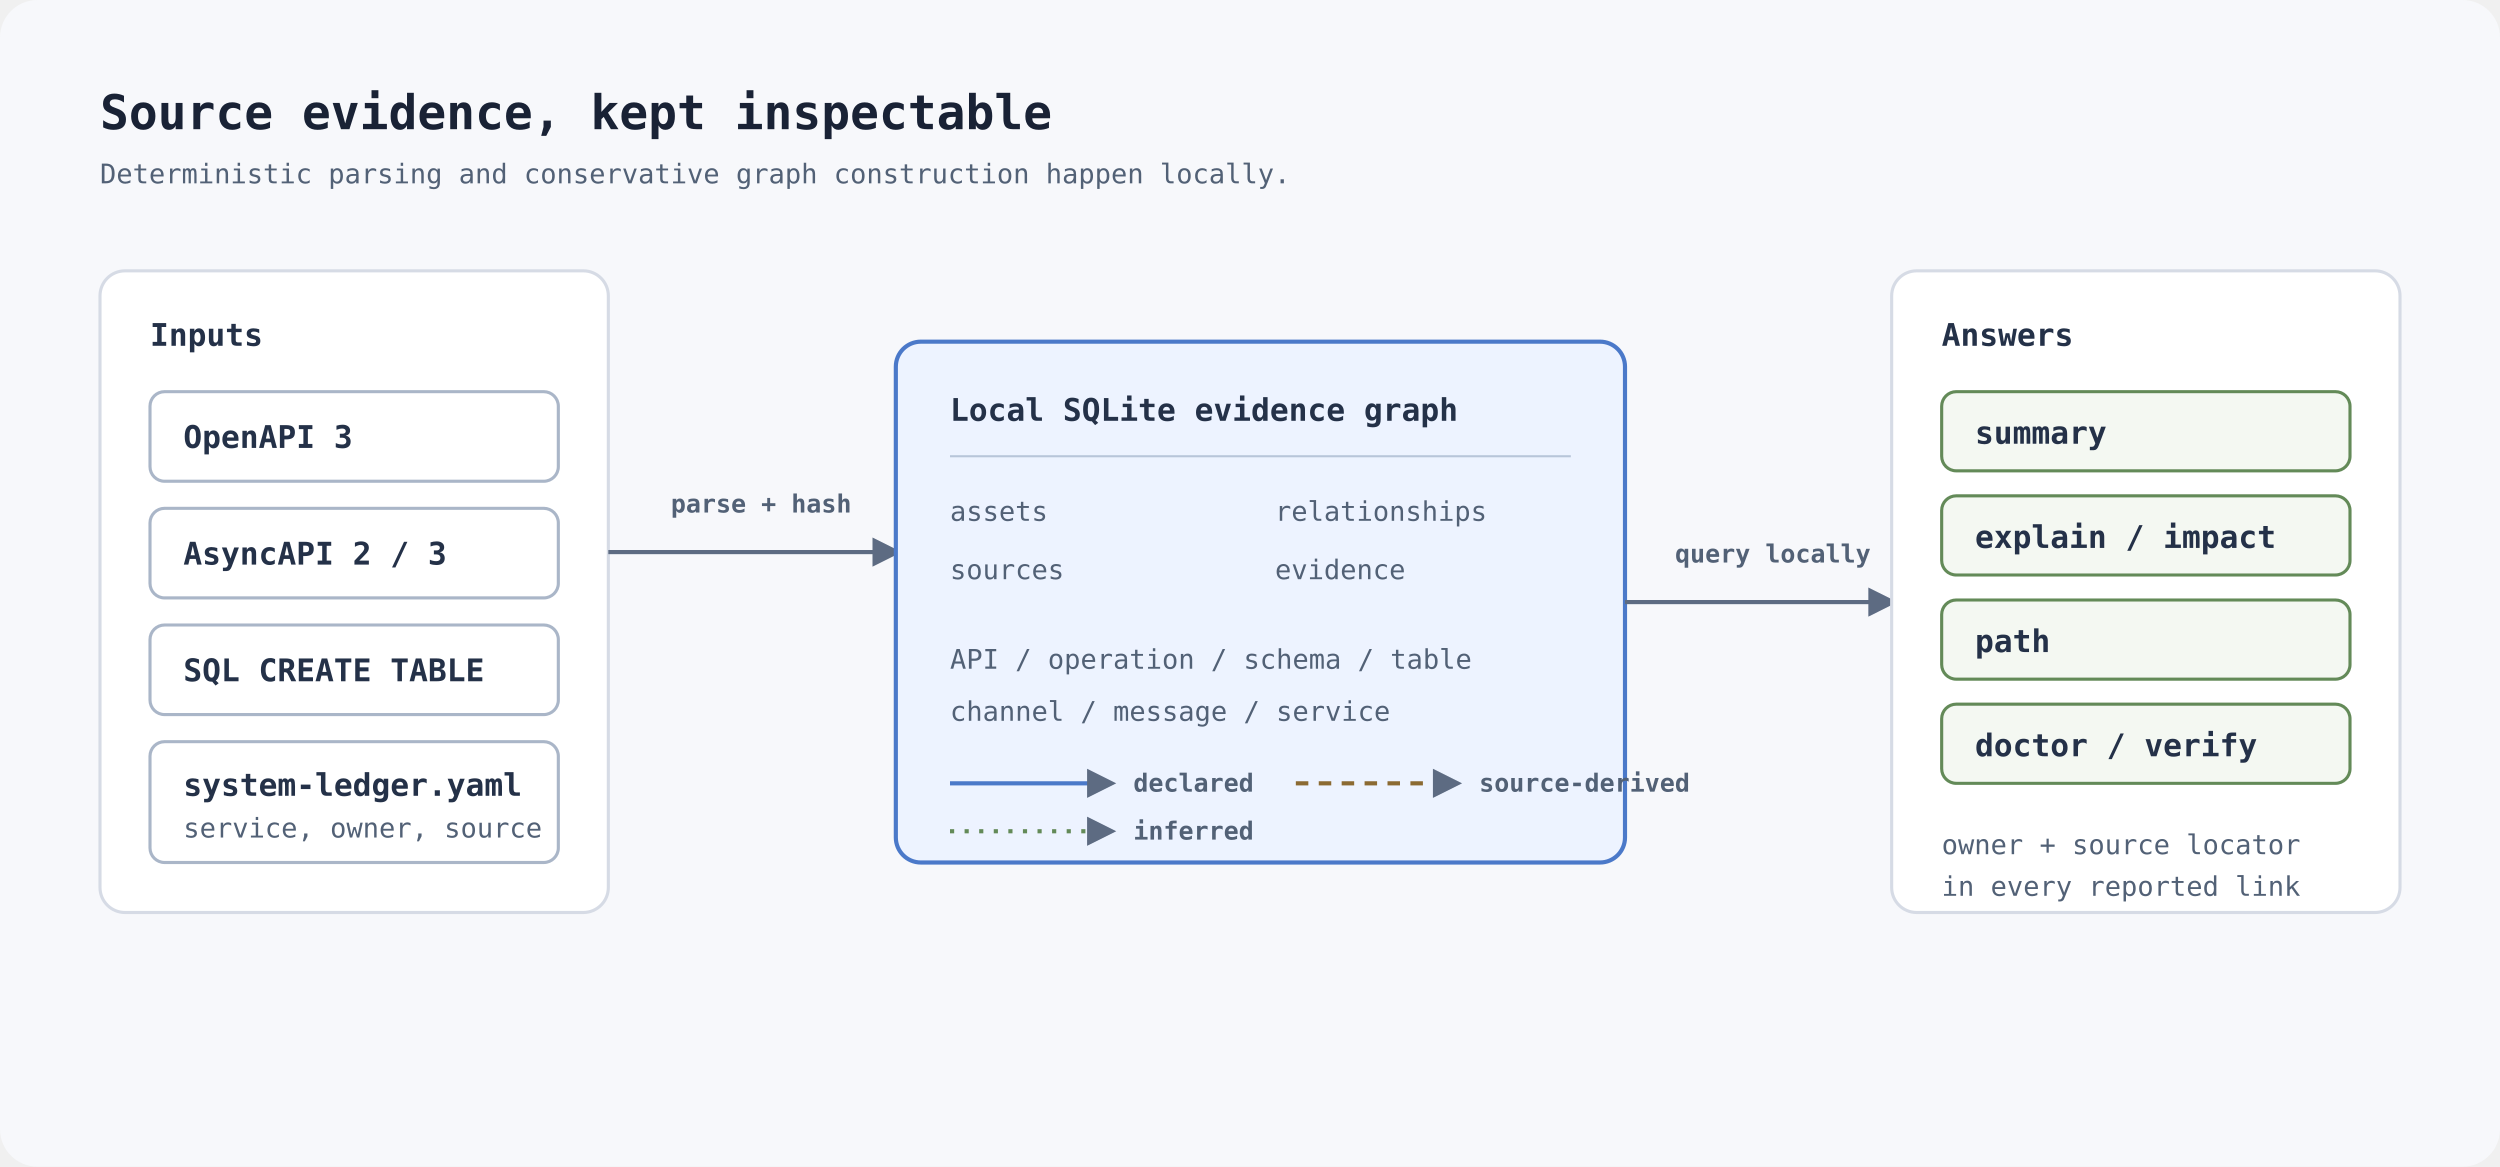
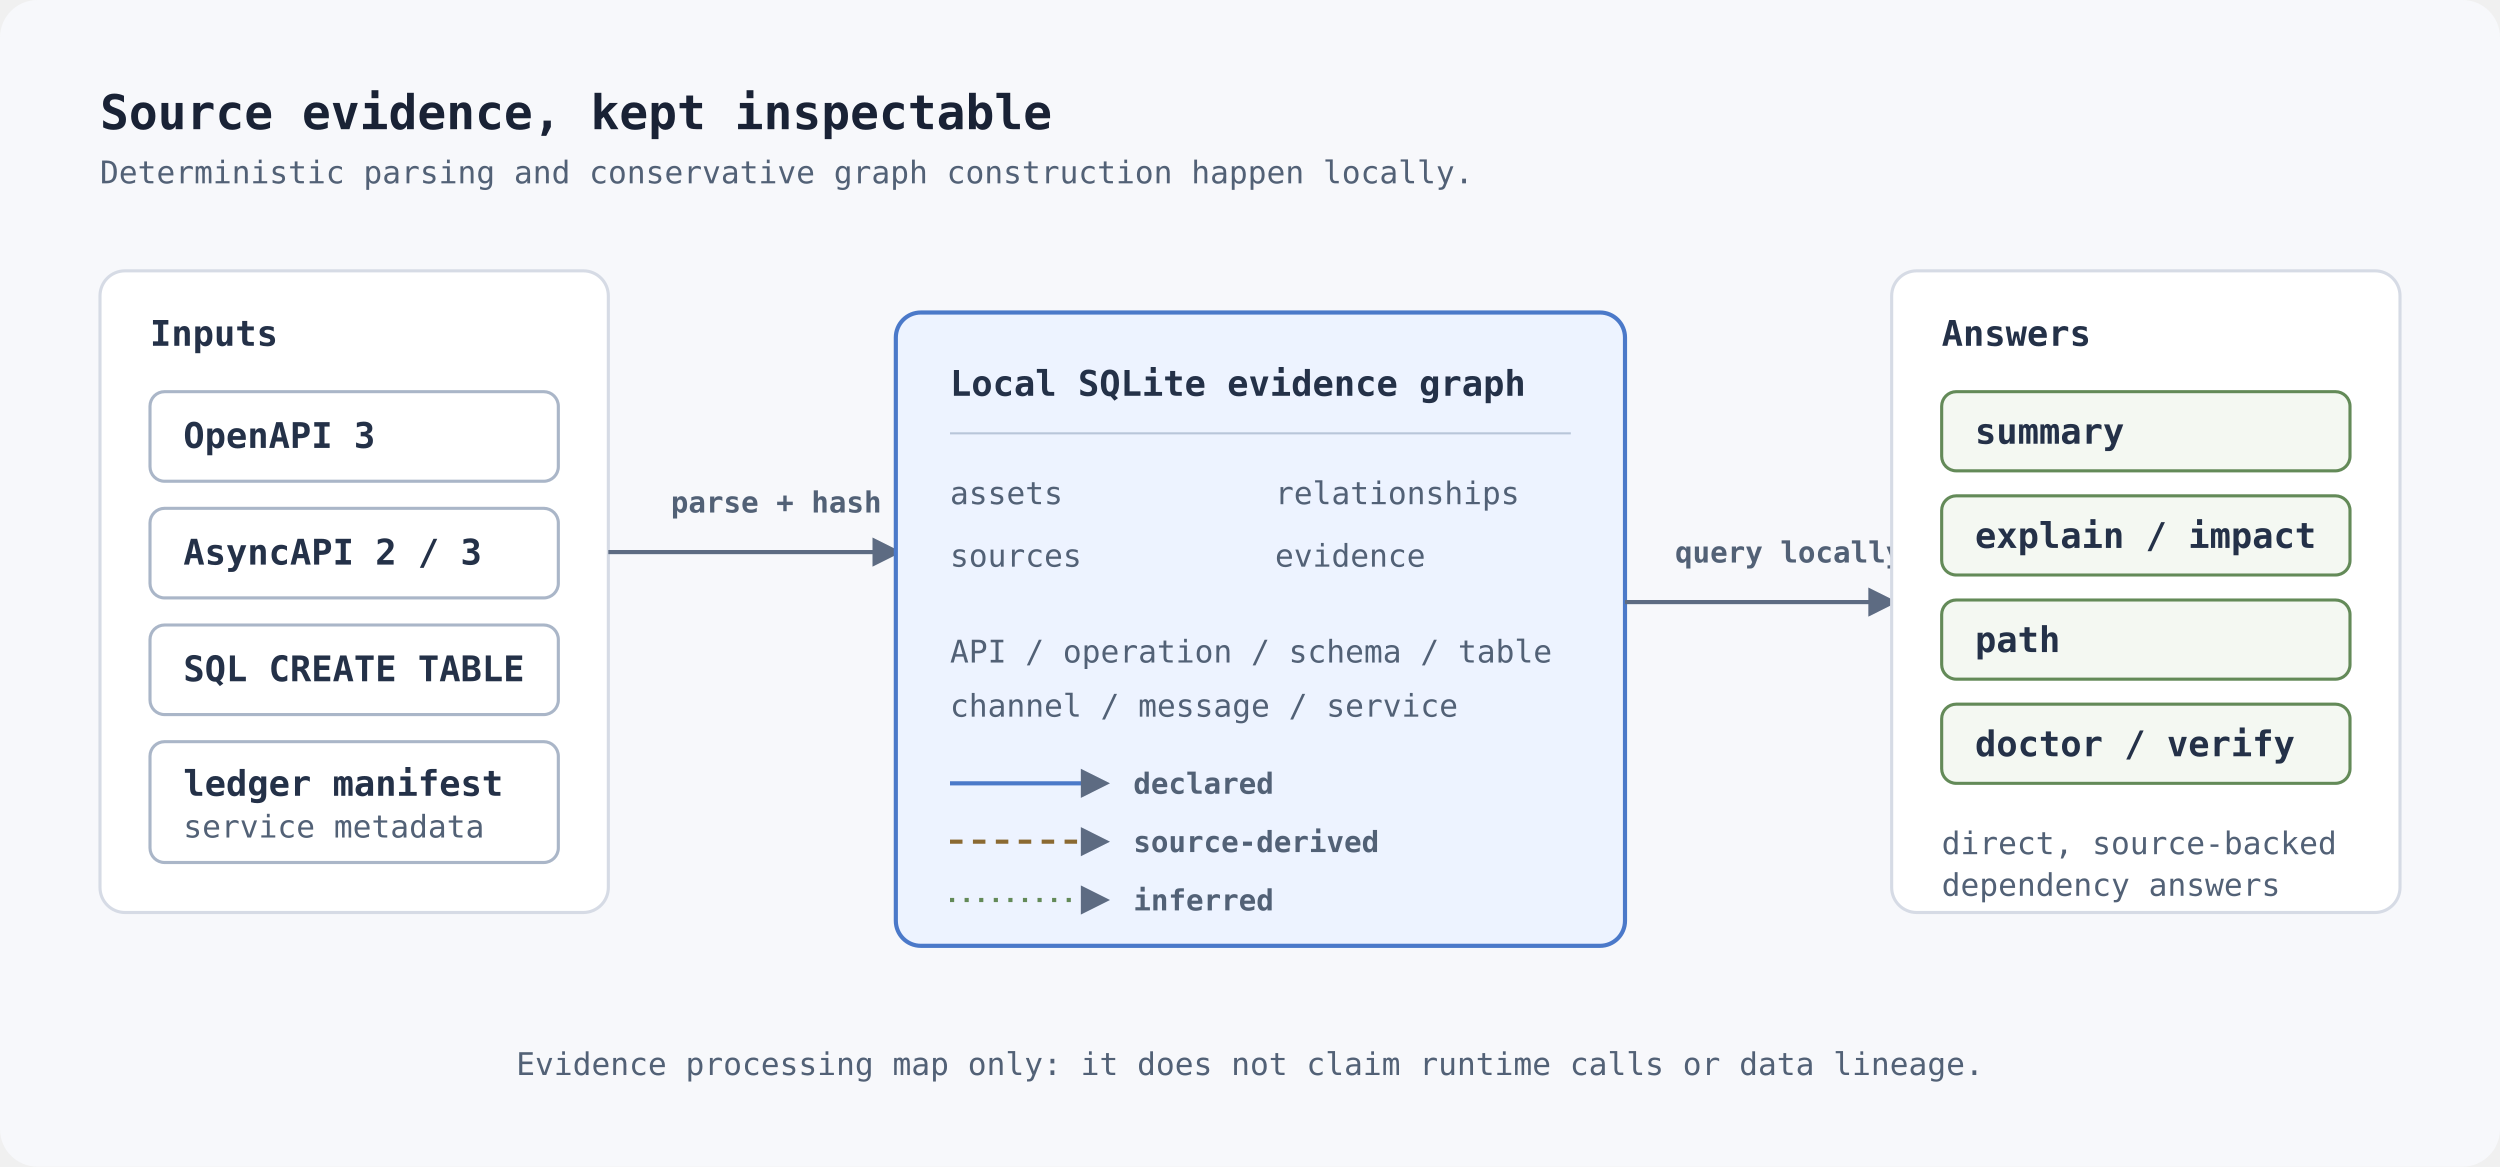
<svg xmlns="http://www.w3.org/2000/svg" viewBox="0 0 1200 560" role="img" aria-labelledby="title desc">
  <defs>
    <marker id="arrow" viewBox="0 0 10 10" refX="8" refY="5" markerWidth="7" markerHeight="7" orient="auto-start-reverse">
      <path d="M 0 0 L 10 5 L 0 10 z" fill="#5d6b82" />
    </marker>
    <style>
      .canvas { fill: #f7f8fb; }
      .frame { fill: #ffffff; stroke: #d6dbe5; stroke-width: 1.5; }
      .node { fill: #ffffff; stroke: #aab6c8; stroke-width: 1.5; }
      .ledger { fill: #edf3ff; stroke: #4b79c9; stroke-width: 2; }
      .query { fill: #f4f8f2; stroke: #638a58; stroke-width: 1.5; }
      .line { fill: none; stroke: #5d6b82; stroke-width: 2; marker-end: url(#arrow); }
      .declared { fill: none; stroke: #4b79c9; stroke-width: 2; marker-end: url(#arrow); }
      .source { fill: none; stroke: #8b6a32; stroke-width: 2; stroke-dasharray: 6 5; marker-end: url(#arrow); }
      .inferred { fill: none; stroke: #638a58; stroke-width: 2; stroke-dasharray: 2 5; marker-end: url(#arrow); }
      .heading { font: 700 23px ui-monospace, SFMono-Regular, Menlo, Monaco, Consolas, monospace; fill: #192235; }
-       .label { font: 600 15px ui-monospace, SFMono-Regular, Menlo, Monaco, Consolas, monospace; fill: #243148; }
-       .detail { font: 13px ui-monospace, SFMono-Regular, Menlo, Monaco, Consolas, monospace; fill: #526176; }
-       .tag { font: 600 12px ui-monospace, SFMono-Regular, Menlo, Monaco, Consolas, monospace; fill: #526176; }
+       .label { font: 600 17px ui-monospace, SFMono-Regular, Menlo, Monaco, Consolas, monospace; fill: #243148; }
+       .detail { font: 15px ui-monospace, SFMono-Regular, Menlo, Monaco, Consolas, monospace; fill: #526176; }
+       .tag { font: 600 14px ui-monospace, SFMono-Regular, Menlo, Monaco, Consolas, monospace; fill: #526176; }
+       .note { font: 15px ui-monospace, SFMono-Regular, Menlo, Monaco, Consolas, monospace; fill: #526176; }
    </style>
  </defs>
  <rect class="canvas" width="1200" height="560" rx="18" />
  <text class="heading" x="48" y="62">Source evidence, kept inspectable</text>
  <text class="detail" x="48" y="88">Deterministic parsing and conservative graph construction happen locally.</text>
  <rect class="frame" x="48" y="130" width="244" height="308" rx="12" />
  <text class="label" x="72" y="166">Inputs</text>
  <rect class="node" x="72" y="188" width="196" height="43" rx="7" />
  <text class="label" x="88" y="215">OpenAPI 3</text>
  <rect class="node" x="72" y="244" width="196" height="43" rx="7" />
  <text class="label" x="88" y="271">AsyncAPI 2 / 3</text>
  <rect class="node" x="72" y="300" width="196" height="43" rx="7" />
  <text class="label" x="88" y="327">SQL CREATE TABLE</text>
  <rect class="node" x="72" y="356" width="196" height="58" rx="7" />
-   <text class="label" x="88" y="382">system-ledger.yaml</text>
-   <text class="detail" x="88" y="402">service, owner, source</text>
+   <text class="label" x="88" y="382">ledger manifest</text>
+   <text class="detail" x="88" y="402">service metadata</text>
  <path class="line" d="M292 265 H430" />
  <text class="tag" x="322" y="246">parse + hash</text>
-   <rect class="ledger" x="430" y="164" width="350" height="250" rx="12" />
-   <text class="label" x="456" y="202">Local SQLite evidence graph</text>
-   <line x1="456" y1="219" x2="754" y2="219" stroke="#b8c5d9" />
-   <text class="detail" x="456" y="250">assets</text>
-   <text class="detail" x="612" y="250">relationships</text>
-   <text class="detail" x="456" y="278">sources</text>
-   <text class="detail" x="612" y="278">evidence</text>
-   <text class="detail" x="456" y="321">API / operation / schema / table</text>
-   <text class="detail" x="456" y="346">channel / message / service</text>
-   <path class="declared" d="M456 376 H533" />
-   <text class="tag" x="544" y="380">declared</text>
-   <path class="source" d="M622 376 H699" />
-   <text class="tag" x="710" y="380">source-derived</text>
-   <path class="inferred" d="M456 399 H533" />
-   <text class="tag" x="544" y="403">inferred</text>
+   <rect class="ledger" x="430" y="150" width="350" height="304" rx="12" />
+   <text class="label" x="456" y="190">Local SQLite evidence graph</text>
+   <line x1="456" y1="208" x2="754" y2="208" stroke="#b8c5d9" />
+   <text class="detail" x="456" y="242">assets</text>
+   <text class="detail" x="612" y="242">relationships</text>
+   <text class="detail" x="456" y="272">sources</text>
+   <text class="detail" x="612" y="272">evidence</text>
+   <text class="detail" x="456" y="318">API / operation / schema / table</text>
+   <text class="detail" x="456" y="344">channel / message / service</text>
+   <path class="declared" d="M456 376 H530" />
+   <text class="tag" x="544" y="381">declared</text>
+   <path class="source" d="M456 404 H530" />
+   <text class="tag" x="544" y="409">source-derived</text>
+   <path class="inferred" d="M456 432 H530" />
+   <text class="tag" x="544" y="437">inferred</text>
  <path class="line" d="M780 289 H908" />
  <text class="tag" x="804" y="270">query locally</text>
  <rect class="frame" x="908" y="130" width="244" height="308" rx="12" />
  <text class="label" x="932" y="166">Answers</text>
  <rect class="query" x="932" y="188" width="196" height="38" rx="7" />
  <text class="label" x="948" y="213">summary</text>
  <rect class="query" x="932" y="238" width="196" height="38" rx="7" />
  <text class="label" x="948" y="263">explain / impact</text>
  <rect class="query" x="932" y="288" width="196" height="38" rx="7" />
  <text class="label" x="948" y="313">path</text>
  <rect class="query" x="932" y="338" width="196" height="38" rx="7" />
  <text class="label" x="948" y="363">doctor / verify</text>
-   <text class="detail" x="932" y="410">owner + source locator</text>
-   <text class="detail" x="932" y="430">in every reported link</text>
+   <text class="detail" x="932" y="410">direct, source-backed</text>
+   <text class="detail" x="932" y="430">dependency answers</text>
+   <text class="note" x="600" y="516" text-anchor="middle">Evidence processing map only: it does not claim runtime calls or data lineage.</text>
</svg>
